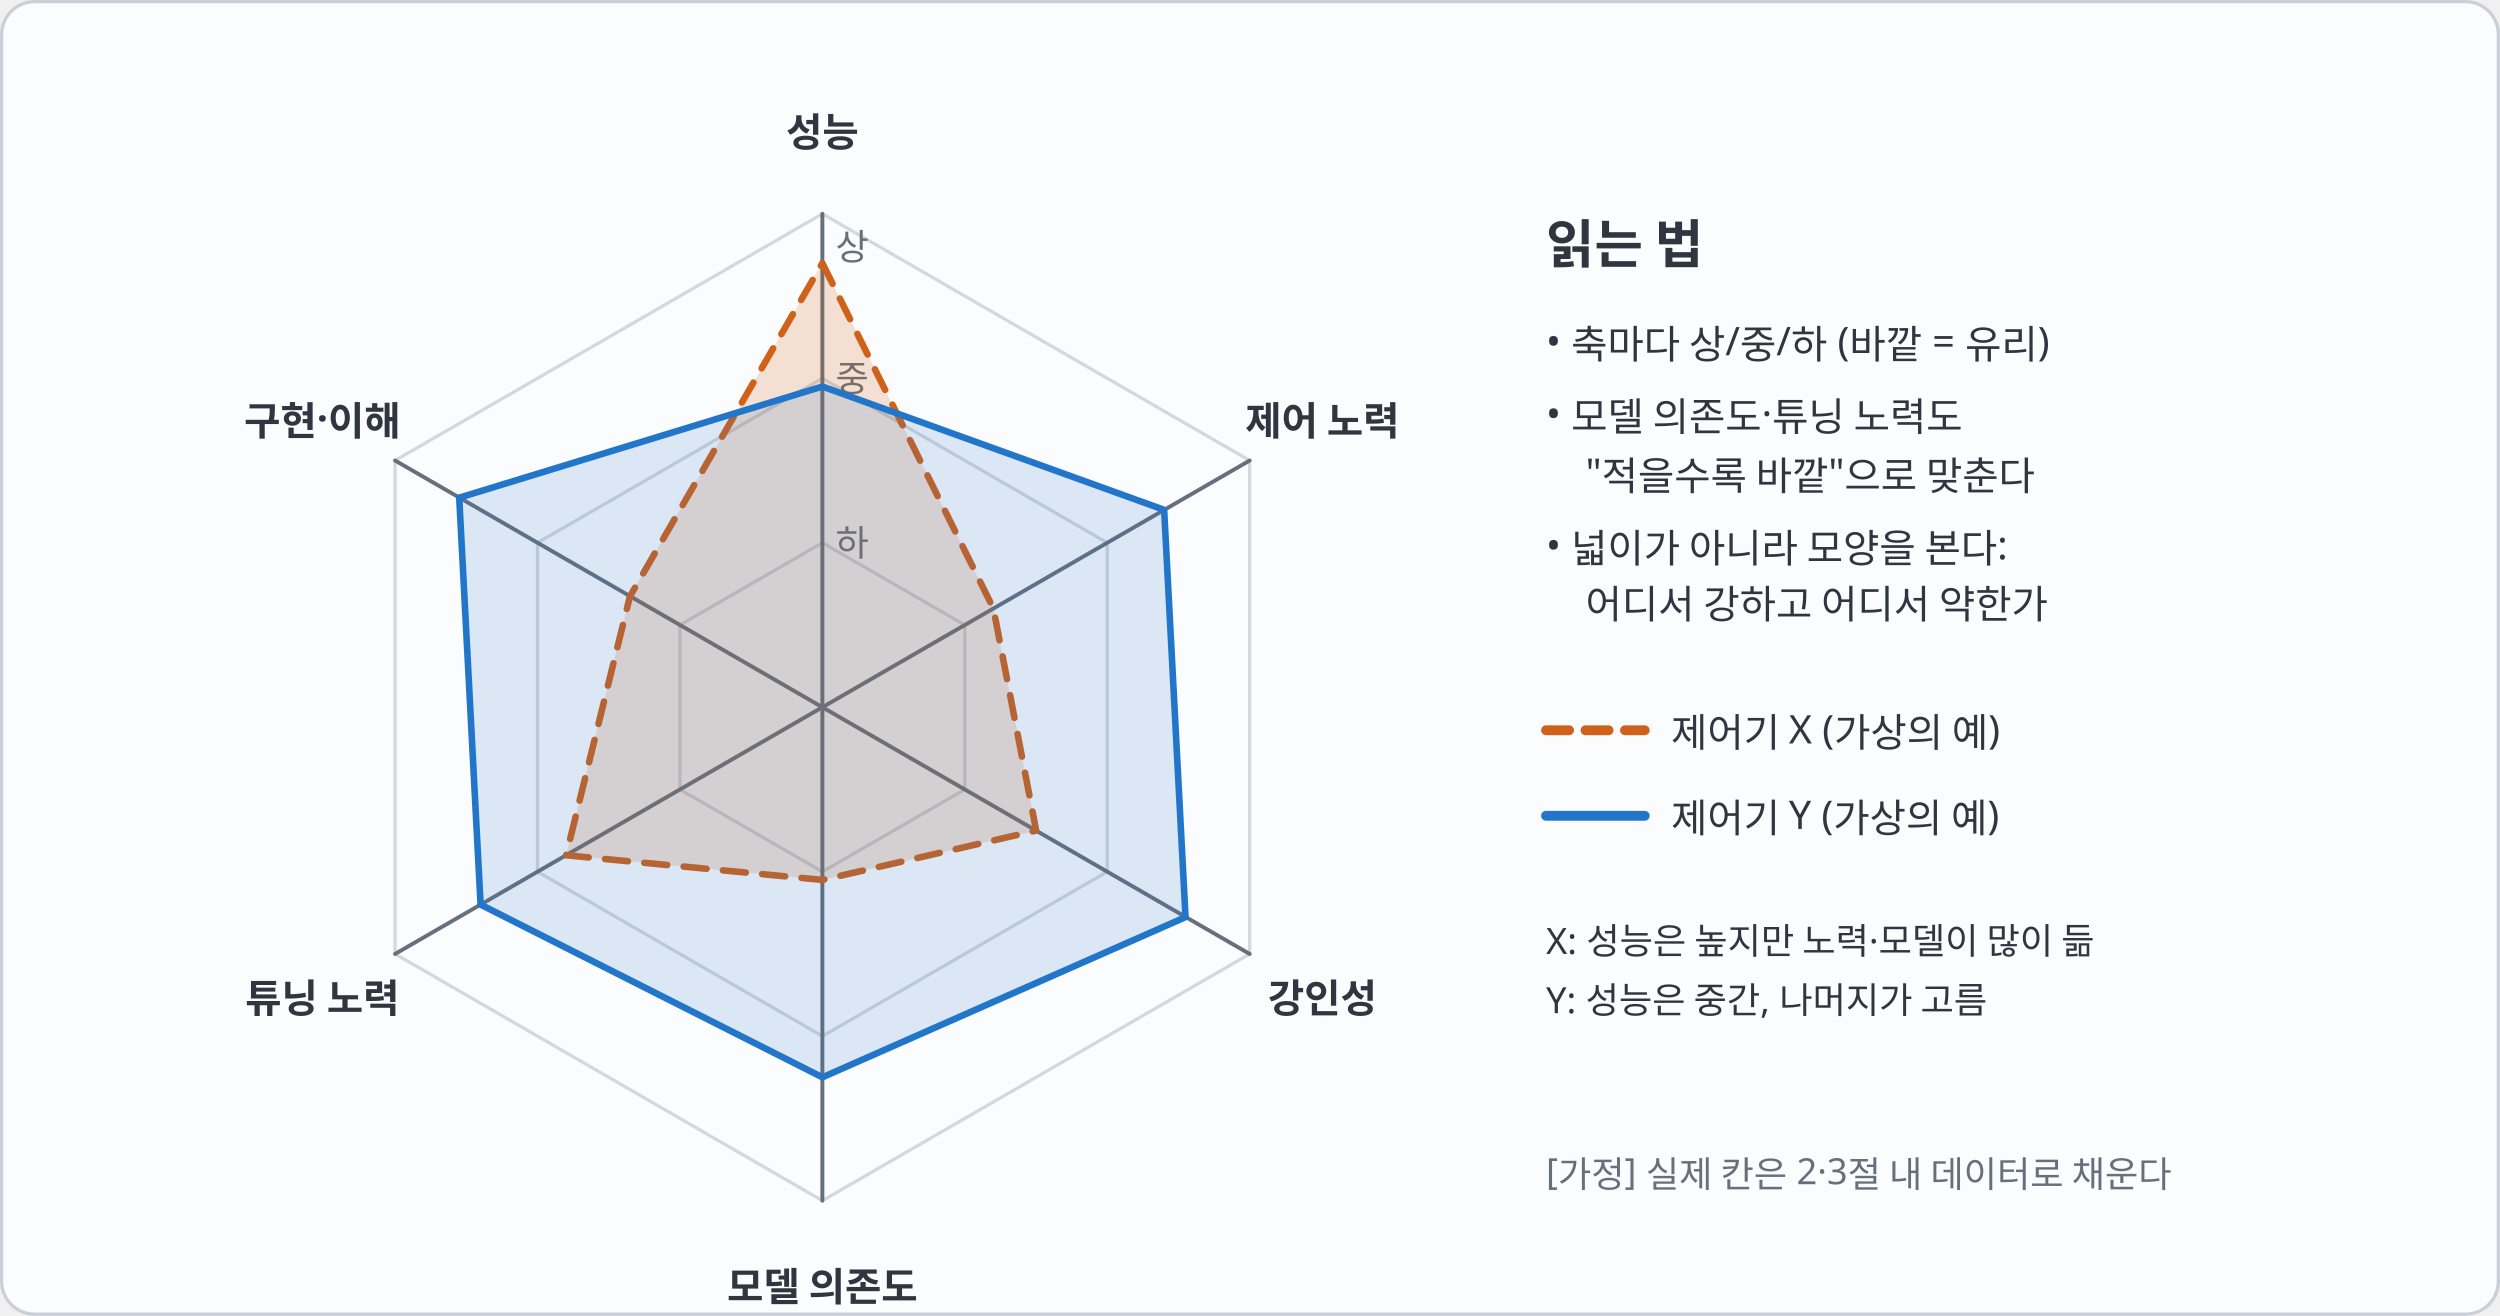
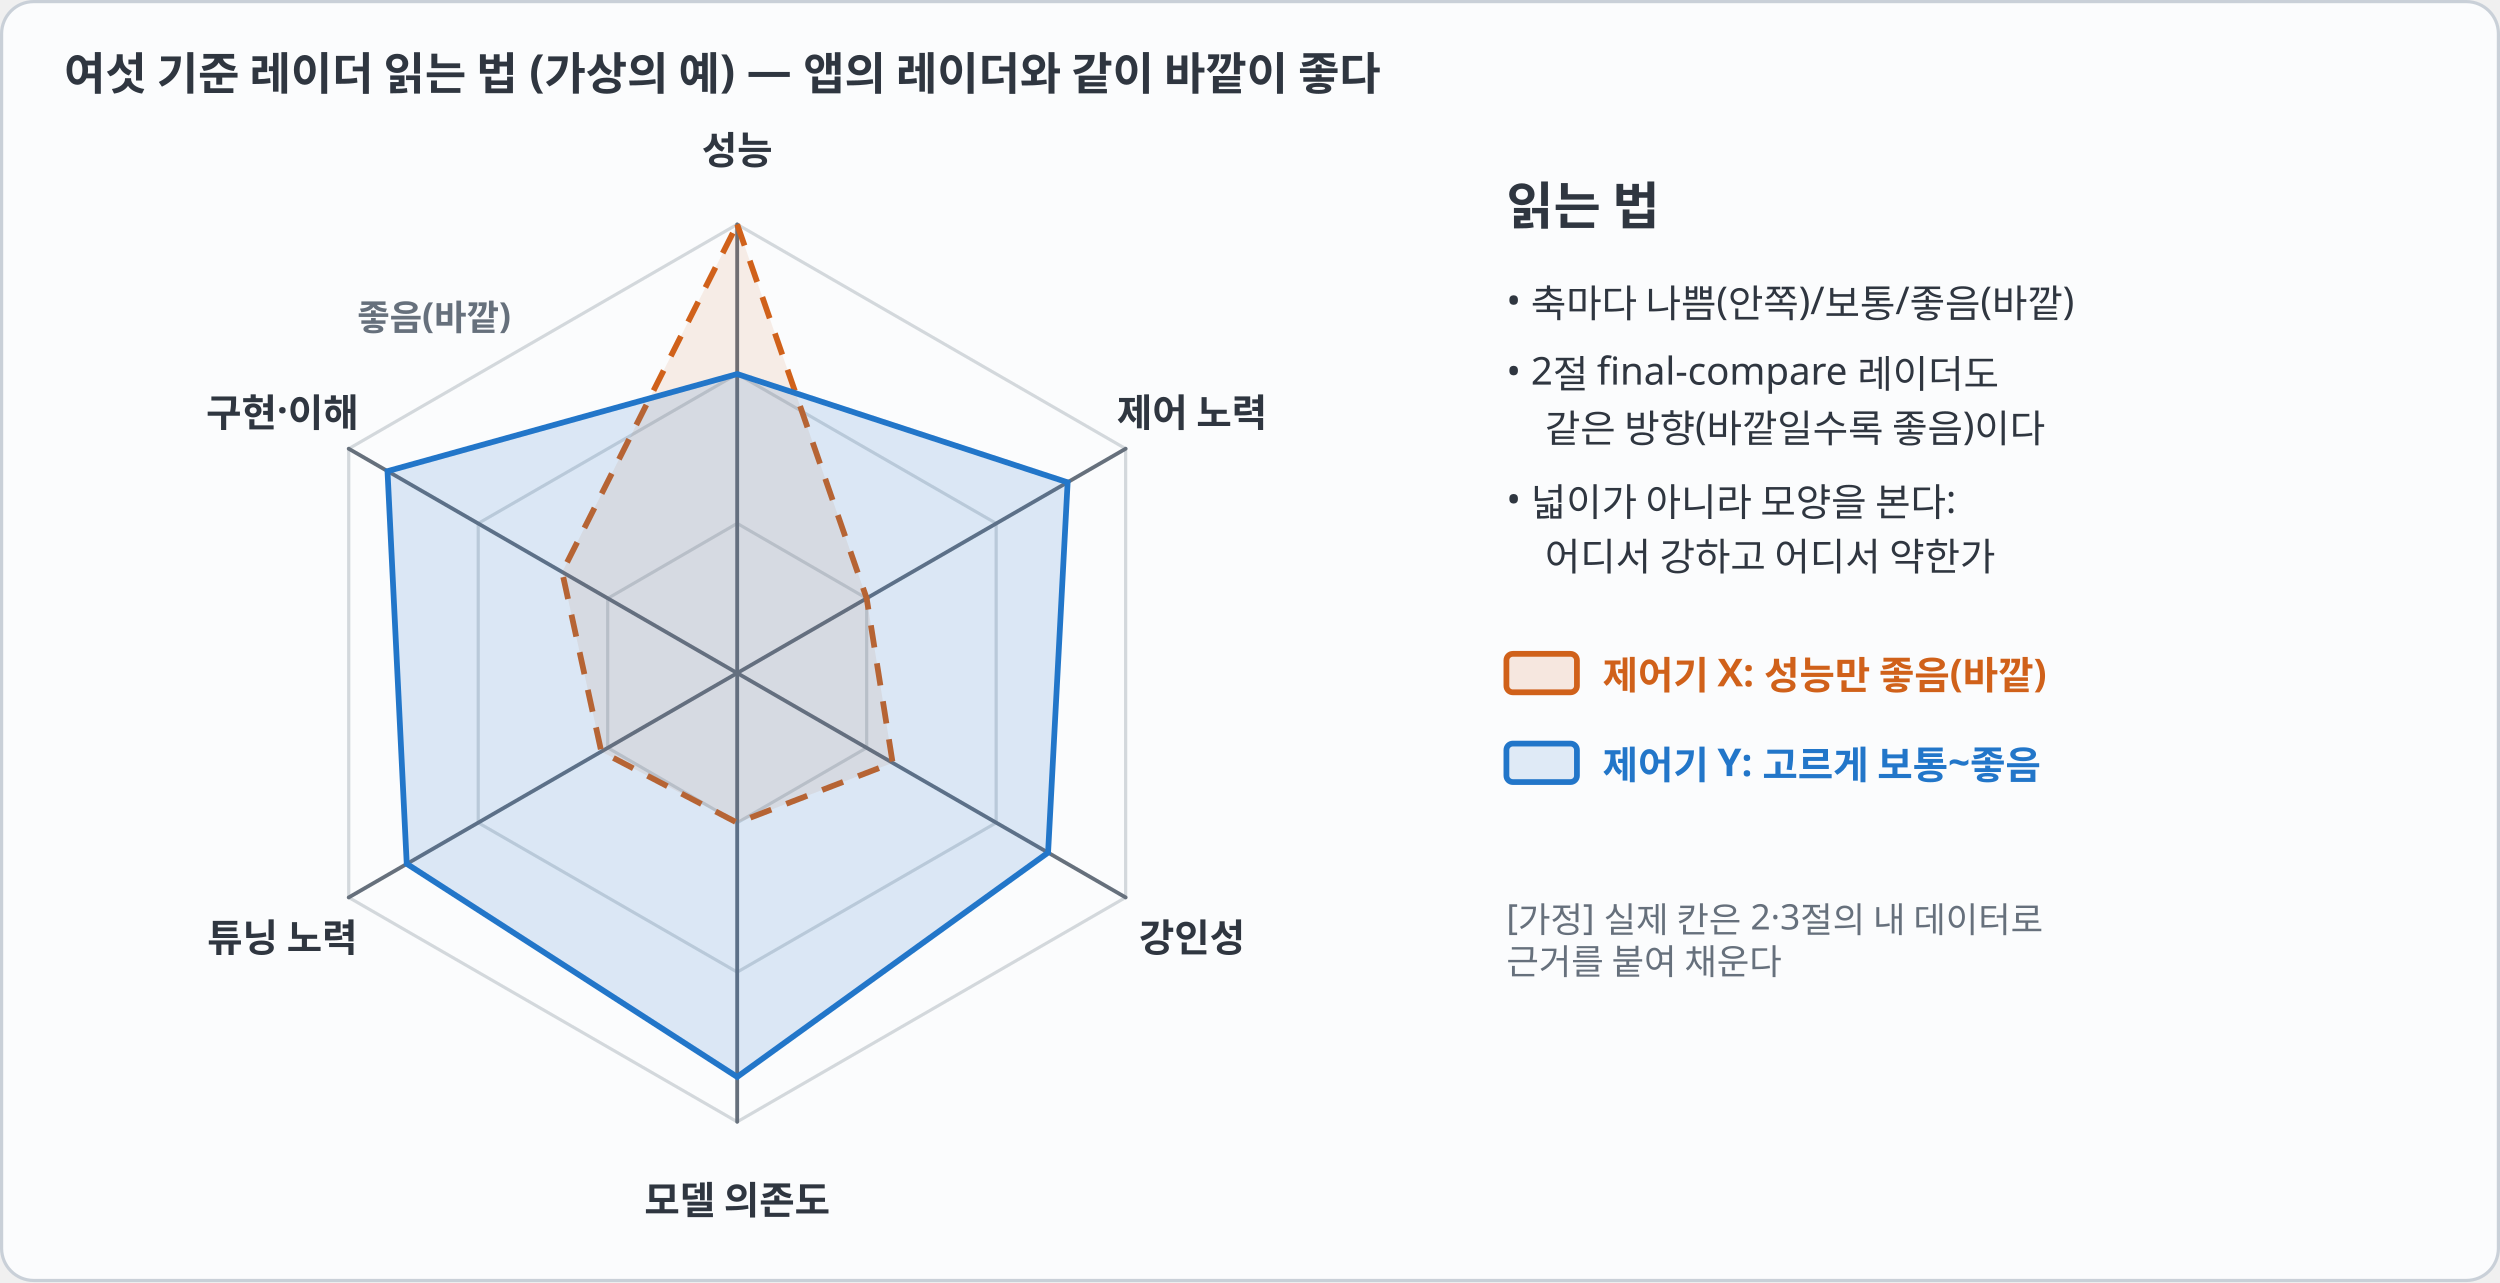
- <svg xmlns="http://www.w3.org/2000/svg" viewBox="0 0 760 400" width="760" height="400" role="img" aria-labelledby="t d">
+ <svg xmlns="http://www.w3.org/2000/svg" viewBox="0 0 780 400" width="780" height="400" role="img" aria-labelledby="t d">
  <style>text{font-family:'Malgun Gothic','Apple SD Gothic Neo','Noto Sans KR',sans-serif;font-size:14px;fill:#2f3640}
.s{font-size:12px}.xs{font-size:11px}.l{font-size:16px}.b{font-weight:700}.it{font-style:italic}
.ln{fill:none;stroke-width:2;stroke-linecap:round;stroke-linejoin:round}.thin{stroke-width:1.2}.thick{stroke-width:3}
.dash{stroke-dasharray:7 5}.dot{stroke-dasharray:2 4}
.box{fill:#7f8c99;fill-opacity:.10;stroke:#2f3640;stroke-width:1.6}
.boxd{fill:none;stroke:#2f3640;stroke-width:1.6;stroke-dasharray:6 4}
.grid{stroke:#8a949f;stroke-opacity:.35;stroke-width:1;fill:none}
.zone{fill:#1f8a55;fill-opacity:.15}.zone2{fill:#d0611a;fill-opacity:.13}.zone3{fill:#2276c9;fill-opacity:.13}
.solid{fill:#7f8c99;fill-opacity:.35}
+ .panel{fill:#7f8c99;fill-opacity:.06;stroke:#c9d0d8;stroke-width:1}
+ .zoneR{fill:#c8323f;fill-opacity:.10}
+ .bx-k{fill:#2f3640;fill-opacity:.13;stroke:#2f3640;stroke-width:1.8}.pill-k{fill:#2f3640}.bx-m{fill:#66707c;fill-opacity:.13;stroke:#66707c;stroke-width:1.8}.pill-m{fill:#66707c}.bx-blue{fill:#2276c9;fill-opacity:.13;stroke:#2276c9;stroke-width:1.8}.pill-blue{fill:#2276c9}.bx-org{fill:#d0611a;fill-opacity:.13;stroke:#d0611a;stroke-width:1.8}.pill-org{fill:#d0611a}.bx-grn{fill:#1f8a55;fill-opacity:.13;stroke:#1f8a55;stroke-width:1.8}.pill-grn{fill:#1f8a55}.bx-red{fill:#c8323f;fill-opacity:.13;stroke:#c8323f;stroke-width:1.8}.pill-red{fill:#c8323f}.bx-pur{fill:#8050c0;fill-opacity:.13;stroke:#8050c0;stroke-width:1.8}.pill-pur{fill:#8050c0}
+ text.w{fill:#fff}
.c-k{stroke:#2f3640}.f-k{fill:#2f3640}.c-m{stroke:#66707c}.f-m{fill:#66707c}.c-blue{stroke:#2276c9}.f-blue{fill:#2276c9}.c-org{stroke:#d0611a}.f-org{fill:#d0611a}.c-grn{stroke:#1f8a55}.f-grn{fill:#1f8a55}.c-red{stroke:#c8323f}.f-red{fill:#c8323f}.c-pur{stroke:#8050c0}.f-pur{fill:#8050c0}
text.f-k{fill:#2f3640}text.f-m{fill:#66707c}</style>
-   <rect x="0.5" y="0.5" width="759" height="399" rx="10" fill="#fbfcfd" stroke="#c9d0d8" />
-   <polygon points="250,165 293.3,190 293.3,240 250,265 206.7,240 206.7,190" class="grid" />
-   <polygon points="250,115 336.6,165 336.6,265 250,315 163.4,265 163.4,165" class="grid" />
-   <polygon points="250,65 379.9,140 379.9,290 250,365 120.1,290 120.1,140" class="grid" />
-   <line x1="250" y1="215" x2="250" y2="65" class="ln c-m thin" />
-   <text x="250" y="44.5" class="s b" text-anchor="middle">성능</text>
-   <line x1="250" y1="215" x2="379.9" y2="140" class="ln c-m thin" />
-   <text x="402" y="132.3" class="s b" text-anchor="middle">제어 노력</text>
-   <line x1="250" y1="215" x2="379.9" y2="290" class="ln c-m thin" />
-   <text x="402" y="307.8" class="s b" text-anchor="middle">강인성</text>
-   <line x1="250" y1="215" x2="250" y2="365" class="ln c-m thin" />
-   <text x="250" y="395.5" class="s b" text-anchor="middle">모델 의존도</text>
-   <line x1="250" y1="215" x2="120.1" y2="290" class="ln c-m thin" />
-   <text x="98" y="307.8" class="s b" text-anchor="middle">튜닝 노력</text>
-   <line x1="250" y1="215" x2="120.1" y2="140" class="ln c-m thin" />
-   <text x="98" y="132.3" class="s b" text-anchor="middle">구현·이해</text>
-   <text x="254" y="169" class="xs f-m" text-anchor="start">하</text>
-   <text x="254" y="119" class="xs f-m" text-anchor="start">중</text>
-   <text x="254" y="79" class="xs f-m" text-anchor="start">상</text>
-   <polygon points="250,80 302,185 315,252.5 250,267.5 172.1,260 191.5,181.3" class="ln c-org f-org" fill-opacity="0.18" stroke-dasharray="7 5" />
-   <polygon points="250,117.5 353.9,155 360.4,278.8 250,327.5 146.1,275 139.6,151.3" class="ln c-blue f-blue" fill-opacity="0.15" />
-   <text x="470" y="80" class="b l" text-anchor="start">읽는 법</text>
-   <text x="470" y="108" class="s" text-anchor="start">• 축마다 상/중/하 (바깥 = 유리)</text>
-   <text x="470" y="130" class="s" text-anchor="start">• 모델 의존도·튜닝 노력도</text>
-   <text x="482" y="148" class="s" text-anchor="start">"적을수록 바깥"으로 맞춘다</text>
-   <text x="470" y="170" class="s" text-anchor="start">• 넓이가 아니라 모양을 본다:</text>
-   <text x="482" y="188" class="s" text-anchor="start">어디서 강하고 어디서 약한가</text>
-   <line x1="470" y1="222" x2="500" y2="222" class="ln c-org thick dash" />
-   <text x="508" y="227" class="s" text-anchor="start">제어기 X (가상의 예)</text>
-   <line x1="470" y1="248" x2="500" y2="248" class="ln c-blue thick" />
-   <text x="508" y="253" class="s" text-anchor="start">제어기 Y (가상의 예)</text>
-   <text x="470" y="290" class="xs" text-anchor="start">X: 성능은 높지만 노력·모델이 많이 듦</text>
-   <text x="470" y="308" class="xs" text-anchor="start">Y: 성능은 중간, 나머지가 고름</text>
-   <text x="470" y="360" class="xs f-m" text-anchor="start">[가정] 실제 칸은 2·3절 내 데이터로 채운다</text>
+   <rect x="0.5" y="0.5" width="779" height="399" rx="10" fill="#fbfcfd" stroke="#c9d0d8" />
+   <text x="20" y="28" class="b" text-anchor="start">여섯 기준 레이더 읽는 법 (가상의 예) — 앱의 레이더와 같이 바깥이 좋다</text>
+   <polygon points="230.0,163.3 270.4,186.7 270.4,233.3 230.0,256.7 189.6,233.3 189.6,186.7" class="grid" />
+   <polygon points="230.0,116.7 310.8,163.3 310.8,256.7 230.0,303.3 149.2,256.7 149.2,163.3" class="grid" />
+   <polygon points="230.0,70.0 351.2,140.0 351.2,280.0 230.0,350.0 108.8,280.0 108.8,140.0" class="grid" />
+   <line x1="230" y1="210" x2="230" y2="70" class="ln c-m thin" />
+   <text x="230" y="51.2" class="s b" text-anchor="middle">성능</text>
+   <line x1="230" y1="210" x2="351.2" y2="140" class="ln c-m thin" />
+   <text x="371.9" y="133.1" class="s b" text-anchor="middle">제어 노력</text>
+   <line x1="230" y1="210" x2="351.2" y2="280" class="ln c-m thin" />
+   <text x="371.9" y="296.9" class="s b" text-anchor="middle">강인성</text>
+   <line x1="230" y1="210" x2="230" y2="350" class="ln c-m thin" />
+   <text x="230" y="378.8" class="s b" text-anchor="middle">모델 의존도</text>
+   <line x1="230" y1="210" x2="108.8" y2="280" class="ln c-m thin" />
+   <text x="88.1" y="296.9" class="s b" text-anchor="middle">튜닝 노력</text>
+   <line x1="230" y1="210" x2="108.8" y2="140" class="ln c-m thin" />
+   <text x="88.1" y="133.1" class="s b" text-anchor="middle">구현·이해</text>
+   <text x="159.4" y="103" class="xs b f-m" text-anchor="end">좋음(바깥)</text>
+   <polygon points="230.0,70.0 270.4,186.7 278.5,238.0 230.0,256.7 187.6,234.5 175.4,178.5" class="bx-org" style="fill-opacity:.10;stroke-dasharray:7 5" />
+   <polygon points="230.0,116.7 333.1,150.5 327.0,266.0 230.0,336.0 126.9,269.5 120.9,147.0" class="bx-blue" style="fill-opacity:.15" />
+   <text x="470" y="70" class="l b" text-anchor="start">읽는 법</text>
+   <text x="470" y="98" class="s" text-anchor="start">• 축마다 나쁨(안쪽)/보통/좋음(바깥)</text>
+   <text x="470" y="120" class="s" text-anchor="start">• 2절 final-compare 레이더도</text>
+   <text x="482" y="138" class="s" text-anchor="start">같은 방향(바깥일수록 좋음)이다</text>
+   <text x="470" y="160" class="s" text-anchor="start">• 넓이가 아니라 모양을 본다:</text>
+   <text x="482" y="178" class="s" text-anchor="start">어디서 강하고 어디서 약한가</text>
+   <rect x="470" y="204" width="22" height="12" rx="2" class="bx-org" />
+   <text x="500" y="215" class="s b f-org" text-anchor="start">제어기 X: 성능만 좋음(바깥)</text>
+   <rect x="470" y="232" width="22" height="12" rx="2" class="bx-blue" />
+   <text x="500" y="243" class="s b f-blue" text-anchor="start">제어기 Y: 고르게 보통~좋음</text>
+   <text x="470" y="290" class="xs f-m" text-anchor="start">[가정] 실제 칸은 2·3절의 내 데이터로</text>
+   <text x="470" y="304" class="xs f-m" text-anchor="start">근거를 붙여 채운다</text>
</svg>
